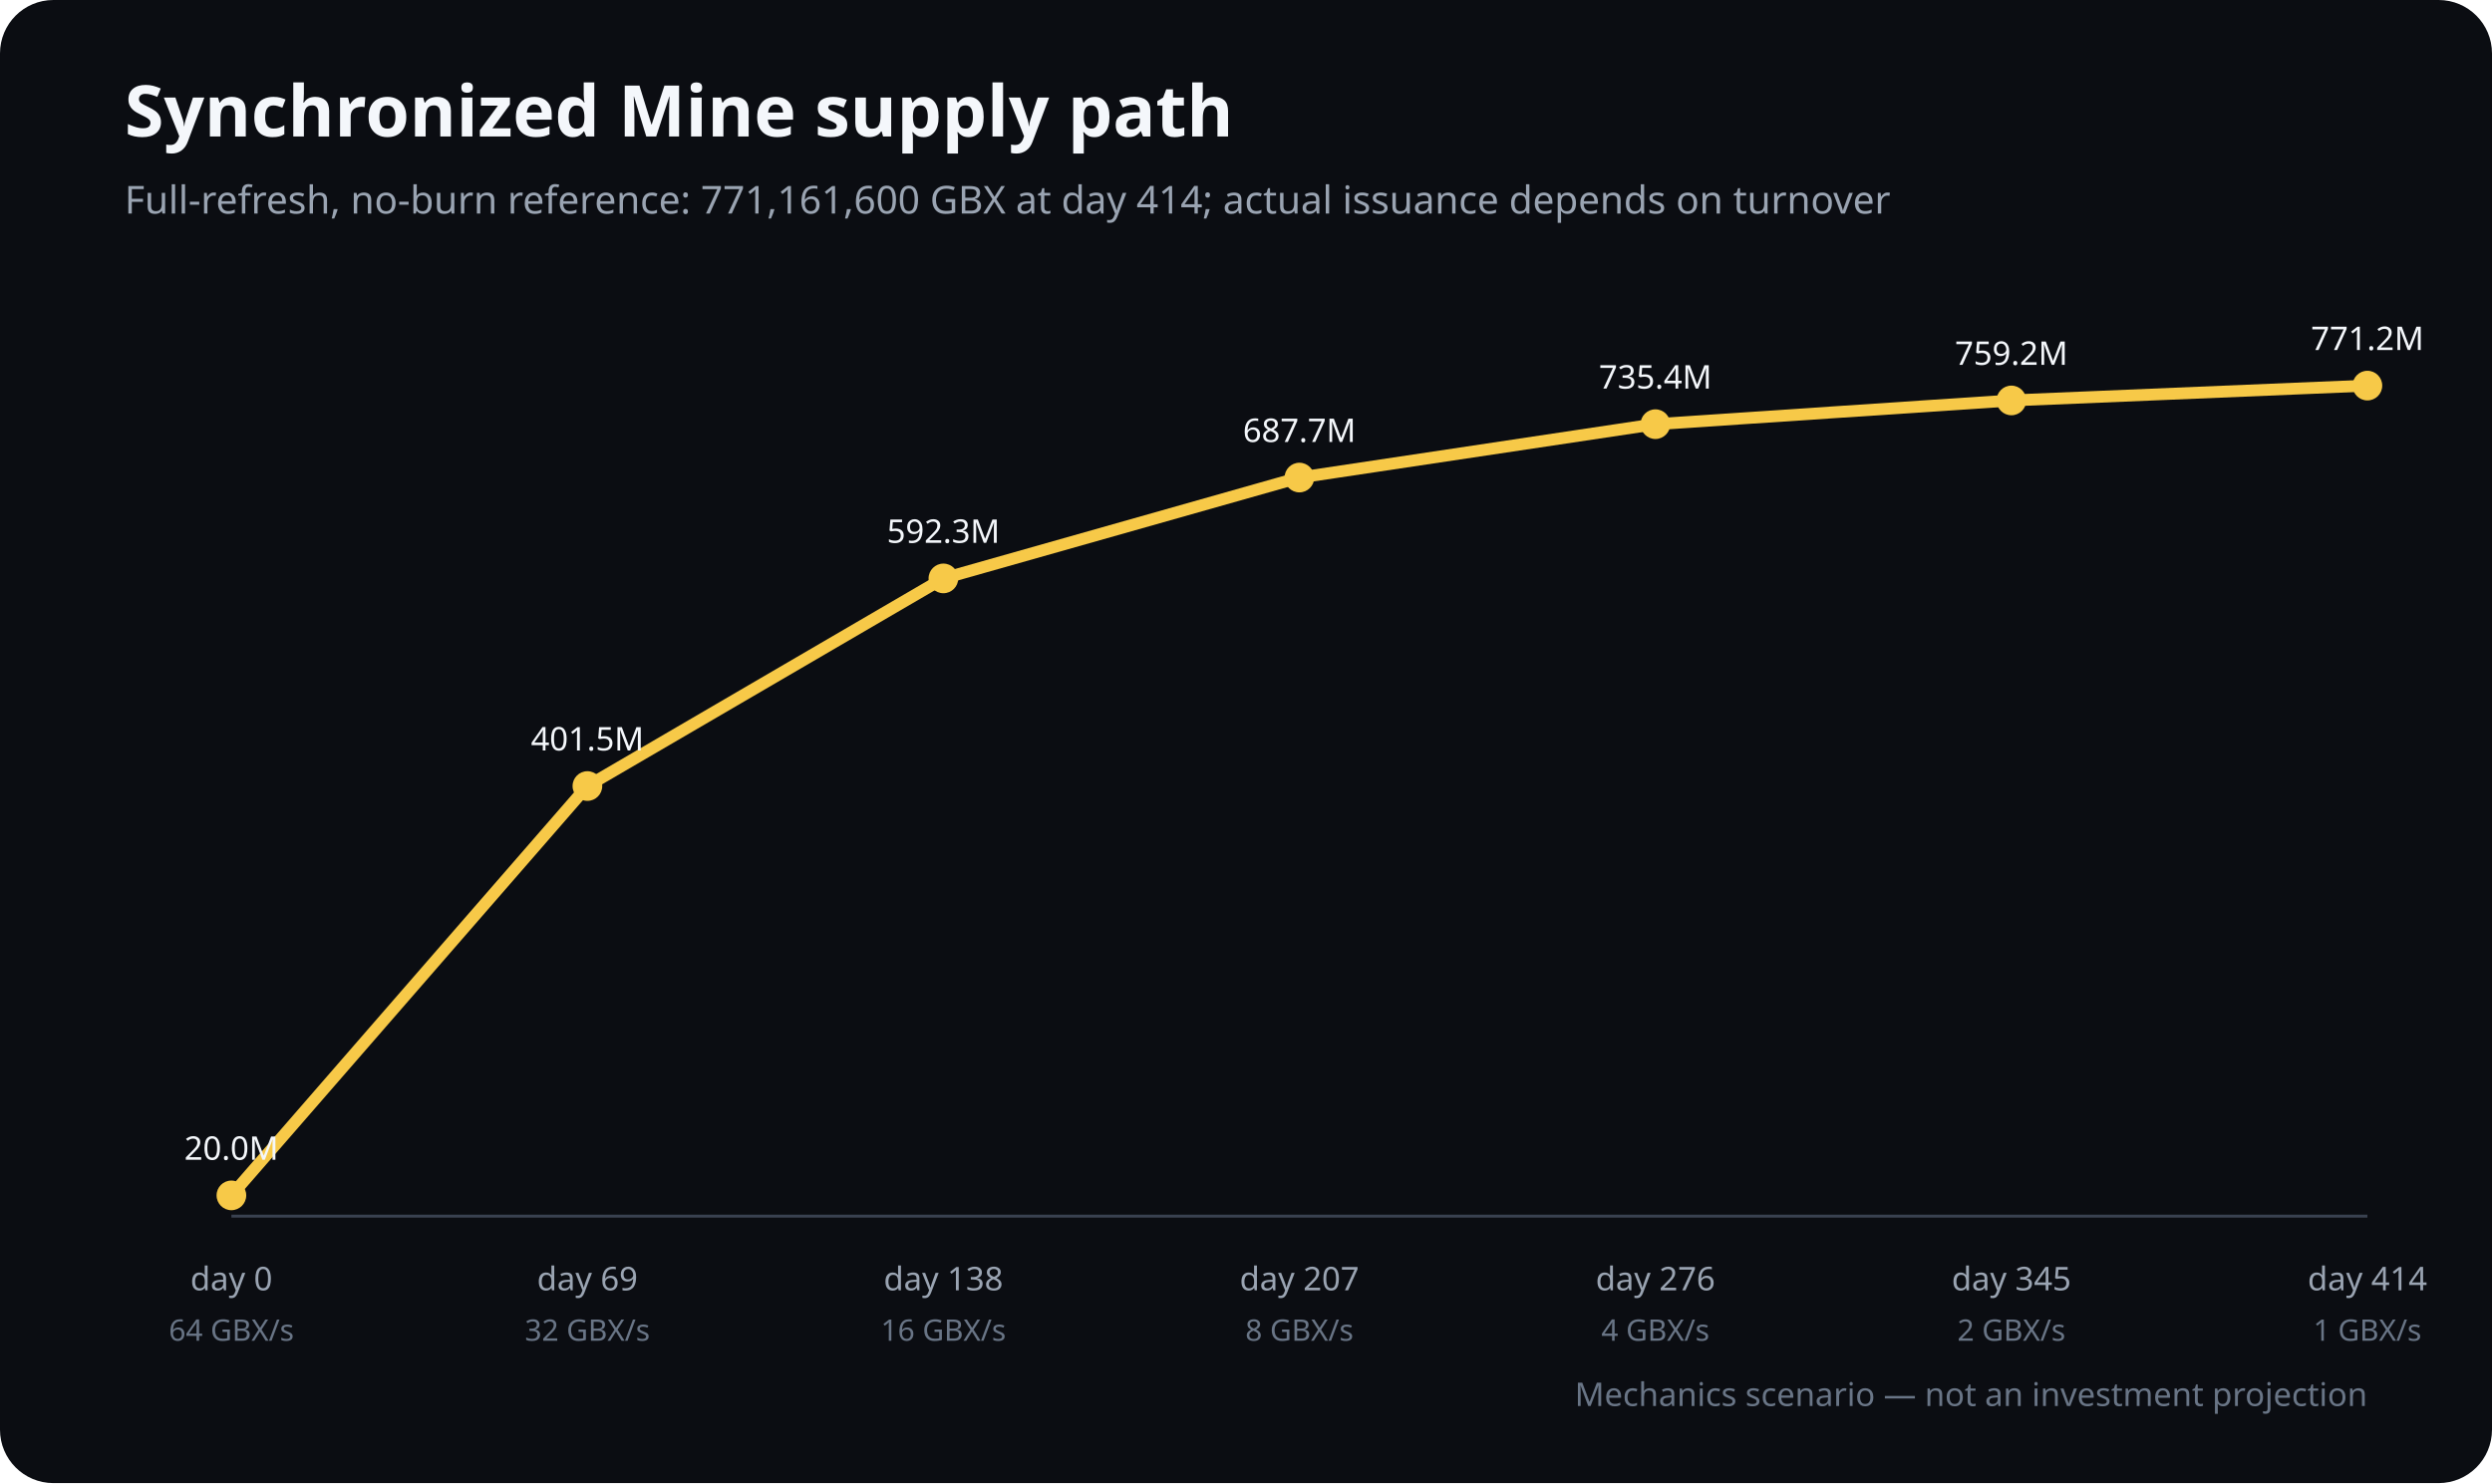
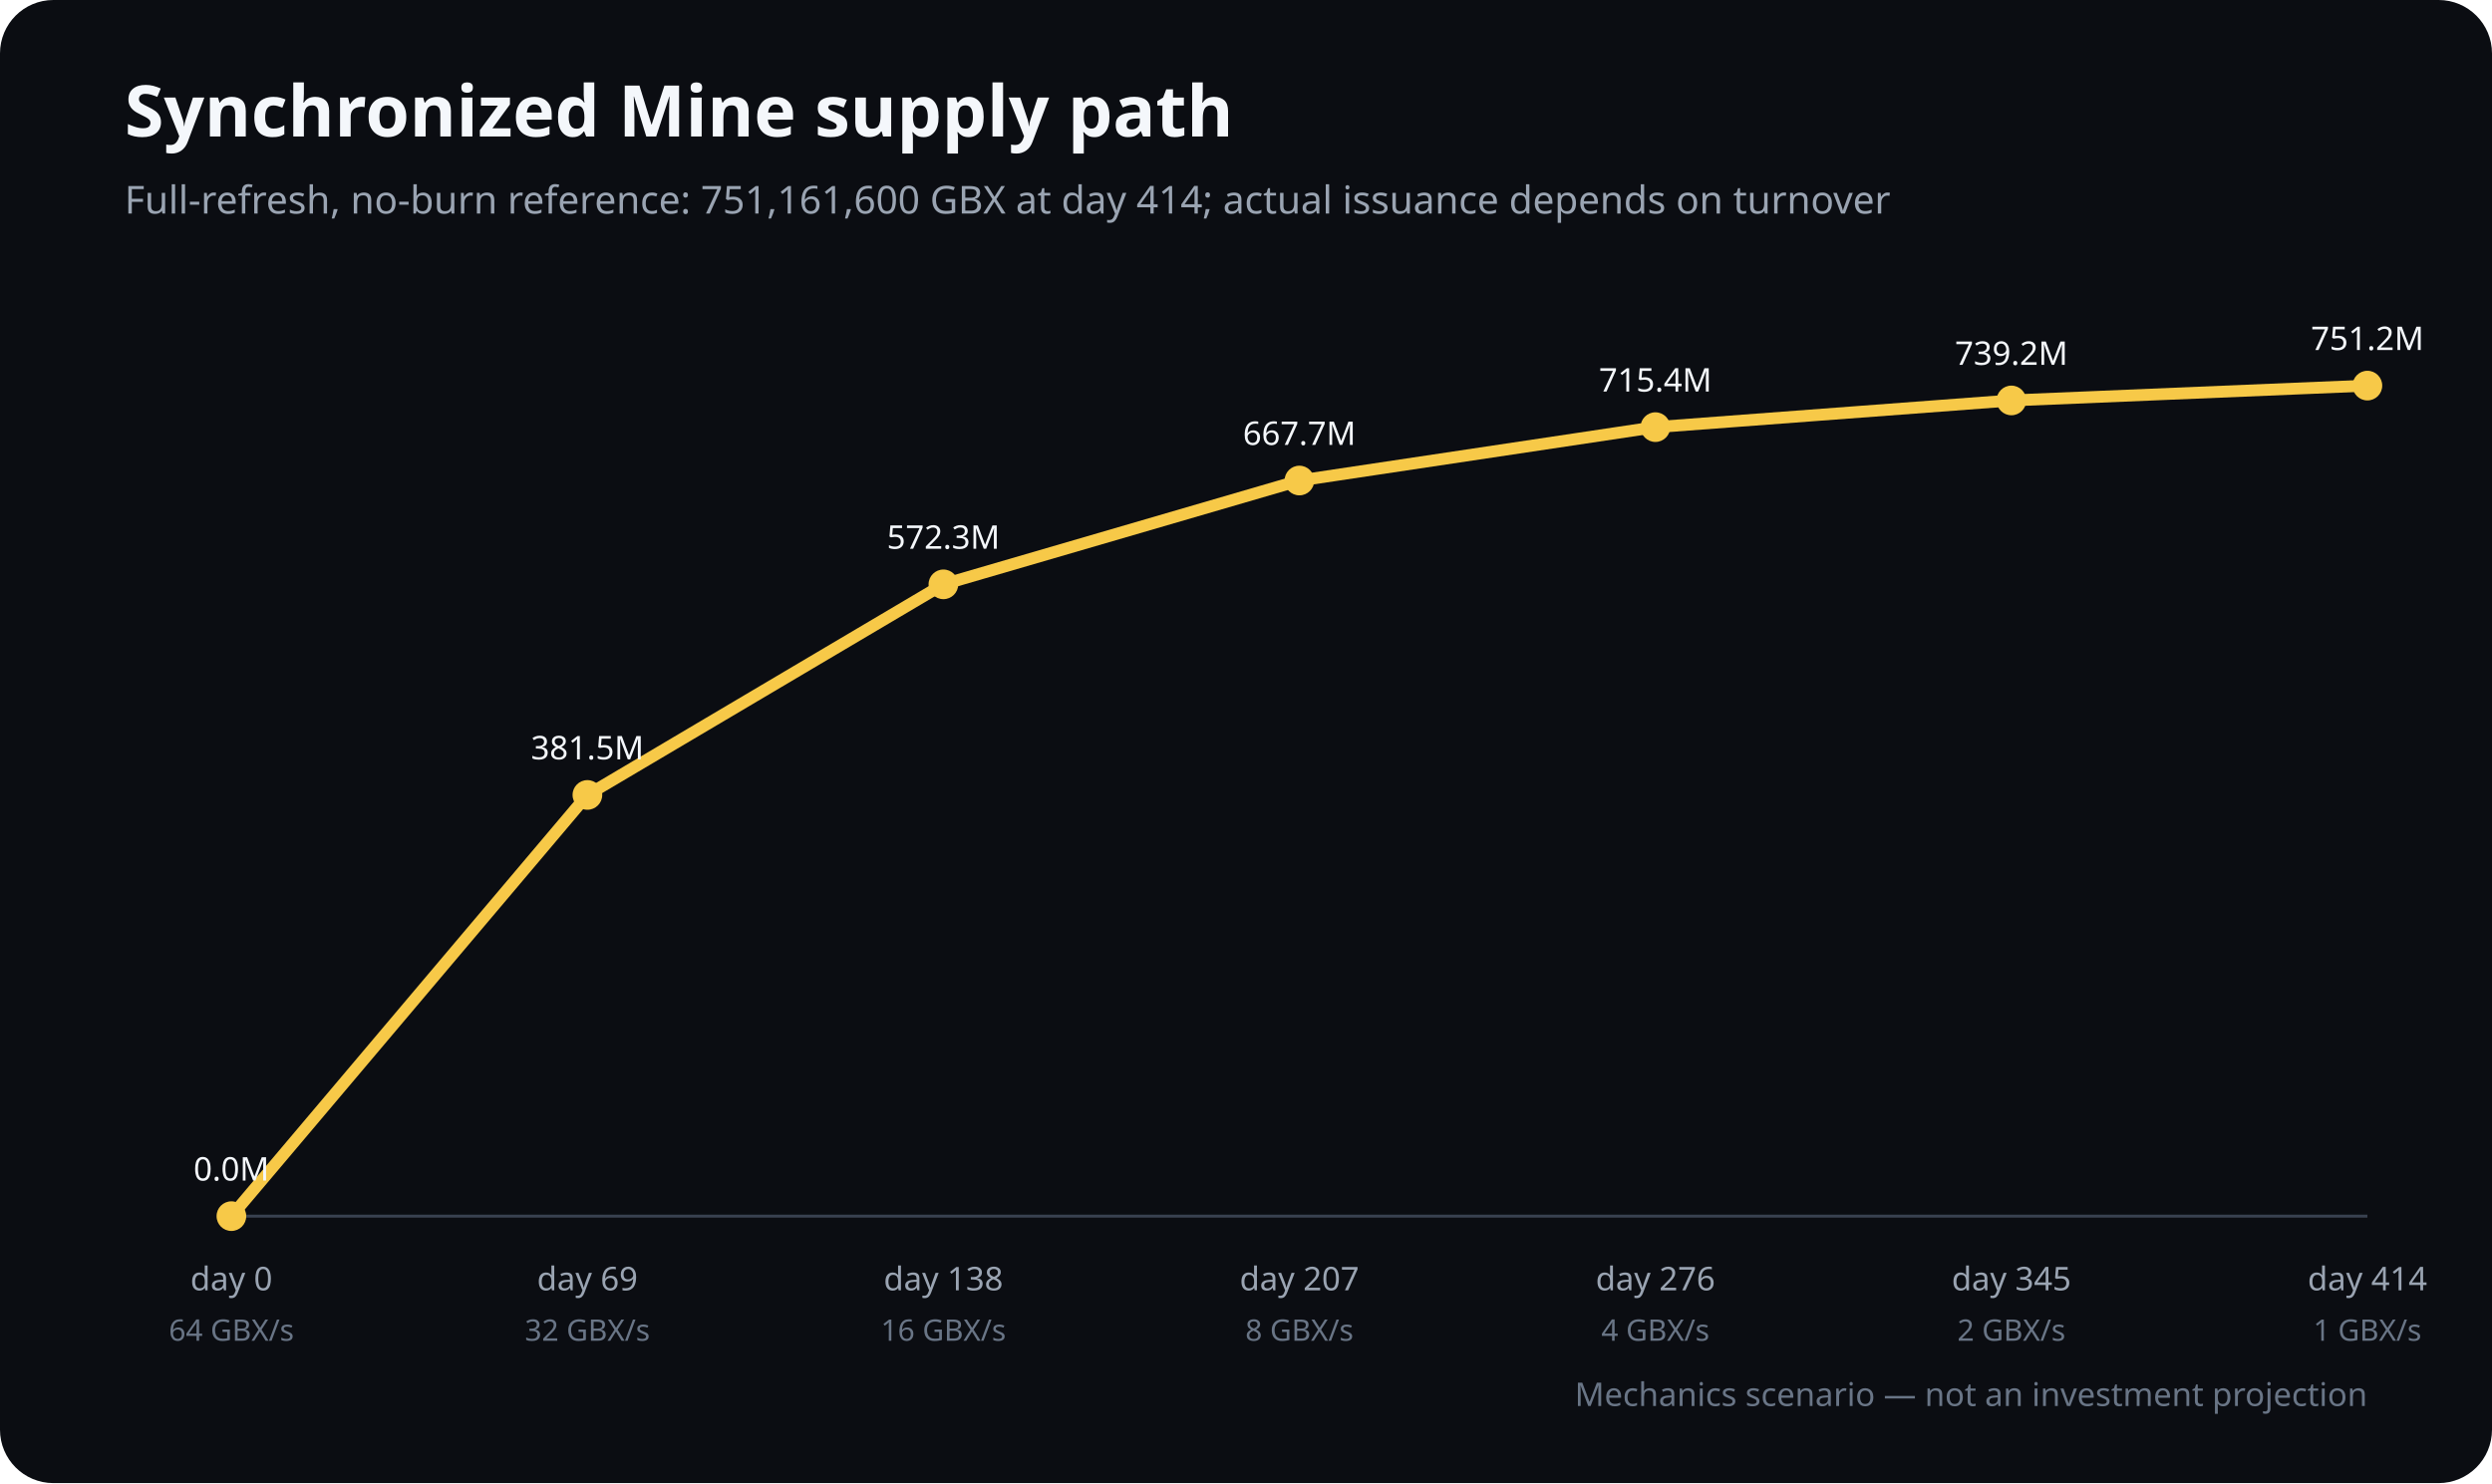
<svg xmlns="http://www.w3.org/2000/svg" width="840" height="500" viewBox="0 0 840 500" role="img">
  <rect width="840" height="500" rx="18" fill="#0b0d12" />
  <text x="42" y="46" fill="#f4f7fb" font-family="ui-sans-serif,system-ui" font-size="24" font-weight="700">Synchronized Mine supply path</text>
-   <text x="42" y="72" fill="#9aa4b2" font-family="ui-sans-serif,system-ui" font-size="13">Full-refresh, no-burn reference: 771,161,600 GBX at day 414; actual issuance depends on turnover</text>
+   <text x="42" y="72" fill="#9aa4b2" font-family="ui-sans-serif,system-ui" font-size="13">Full-refresh, no-burn reference: 751,161,600 GBX at day 414; actual issuance depends on turnover</text>
  <line x1="78" y1="410" x2="798" y2="410" stroke="#394150" />
-   <polyline points="78,403 198,265 318,195 438,161 558,143 678,135 798,130" fill="none" stroke="#f7c948" stroke-width="4" />
-   <circle cx="78" cy="403" r="5" fill="#f7c948" />
-   <circle cx="198" cy="265" r="5" fill="#f7c948" />
-   <circle cx="318" cy="195" r="5" fill="#f7c948" />
-   <circle cx="438" cy="161" r="5" fill="#f7c948" />
-   <circle cx="558" cy="143" r="5" fill="#f7c948" />
+   <polyline points="78,410 198,268 318,197 438,162 558,144 678,135 798,130" fill="none" stroke="#f7c948" stroke-width="4" />
+   <circle cx="78" cy="410" r="5" fill="#f7c948" />
+   <circle cx="198" cy="268" r="5" fill="#f7c948" />
+   <circle cx="318" cy="197" r="5" fill="#f7c948" />
+   <circle cx="438" cy="162" r="5" fill="#f7c948" />
+   <circle cx="558" cy="144" r="5" fill="#f7c948" />
  <circle cx="678" cy="135" r="5" fill="#f7c948" />
  <circle cx="798" cy="130" r="5" fill="#f7c948" />
-   <text x="78" y="391" text-anchor="middle" fill="#f4f7fb" font-family="ui-sans-serif,system-ui" font-size="11">20.0M</text>
+   <text x="78" y="398" text-anchor="middle" fill="#f4f7fb" font-family="ui-sans-serif,system-ui" font-size="11">0.0M</text>
  <text x="78" y="435" text-anchor="middle" fill="#9aa4b2" font-family="ui-sans-serif,system-ui" font-size="11">day 0</text>
  <text x="78" y="452" text-anchor="middle" fill="#697586" font-family="ui-sans-serif,system-ui" font-size="10">64 GBX/s</text>
-   <text x="198" y="253" text-anchor="middle" fill="#f4f7fb" font-family="ui-sans-serif,system-ui" font-size="11">401.5M</text>
+   <text x="198" y="256" text-anchor="middle" fill="#f4f7fb" font-family="ui-sans-serif,system-ui" font-size="11">381.5M</text>
  <text x="198" y="435" text-anchor="middle" fill="#9aa4b2" font-family="ui-sans-serif,system-ui" font-size="11">day 69</text>
  <text x="198" y="452" text-anchor="middle" fill="#697586" font-family="ui-sans-serif,system-ui" font-size="10">32 GBX/s</text>
-   <text x="318" y="183" text-anchor="middle" fill="#f4f7fb" font-family="ui-sans-serif,system-ui" font-size="11">592.3M</text>
+   <text x="318" y="185" text-anchor="middle" fill="#f4f7fb" font-family="ui-sans-serif,system-ui" font-size="11">572.3M</text>
  <text x="318" y="435" text-anchor="middle" fill="#9aa4b2" font-family="ui-sans-serif,system-ui" font-size="11">day 138</text>
  <text x="318" y="452" text-anchor="middle" fill="#697586" font-family="ui-sans-serif,system-ui" font-size="10">16 GBX/s</text>
-   <text x="438" y="149" text-anchor="middle" fill="#f4f7fb" font-family="ui-sans-serif,system-ui" font-size="11">687.7M</text>
+   <text x="438" y="150" text-anchor="middle" fill="#f4f7fb" font-family="ui-sans-serif,system-ui" font-size="11">667.7M</text>
  <text x="438" y="435" text-anchor="middle" fill="#9aa4b2" font-family="ui-sans-serif,system-ui" font-size="11">day 207</text>
  <text x="438" y="452" text-anchor="middle" fill="#697586" font-family="ui-sans-serif,system-ui" font-size="10">8 GBX/s</text>
-   <text x="558" y="131" text-anchor="middle" fill="#f4f7fb" font-family="ui-sans-serif,system-ui" font-size="11">735.4M</text>
+   <text x="558" y="132" text-anchor="middle" fill="#f4f7fb" font-family="ui-sans-serif,system-ui" font-size="11">715.4M</text>
  <text x="558" y="435" text-anchor="middle" fill="#9aa4b2" font-family="ui-sans-serif,system-ui" font-size="11">day 276</text>
  <text x="558" y="452" text-anchor="middle" fill="#697586" font-family="ui-sans-serif,system-ui" font-size="10">4 GBX/s</text>
-   <text x="678" y="123" text-anchor="middle" fill="#f4f7fb" font-family="ui-sans-serif,system-ui" font-size="11">759.2M</text>
+   <text x="678" y="123" text-anchor="middle" fill="#f4f7fb" font-family="ui-sans-serif,system-ui" font-size="11">739.2M</text>
  <text x="678" y="435" text-anchor="middle" fill="#9aa4b2" font-family="ui-sans-serif,system-ui" font-size="11">day 345</text>
  <text x="678" y="452" text-anchor="middle" fill="#697586" font-family="ui-sans-serif,system-ui" font-size="10">2 GBX/s</text>
-   <text x="798" y="118" text-anchor="middle" fill="#f4f7fb" font-family="ui-sans-serif,system-ui" font-size="11">771.2M</text>
+   <text x="798" y="118" text-anchor="middle" fill="#f4f7fb" font-family="ui-sans-serif,system-ui" font-size="11">751.2M</text>
  <text x="798" y="435" text-anchor="middle" fill="#9aa4b2" font-family="ui-sans-serif,system-ui" font-size="11">day 414</text>
  <text x="798" y="452" text-anchor="middle" fill="#697586" font-family="ui-sans-serif,system-ui" font-size="10">1 GBX/s</text>
  <text x="798" y="474" text-anchor="end" fill="#697586" font-family="ui-sans-serif,system-ui" font-size="11">Mechanics scenario — not an investment projection</text>
</svg>
